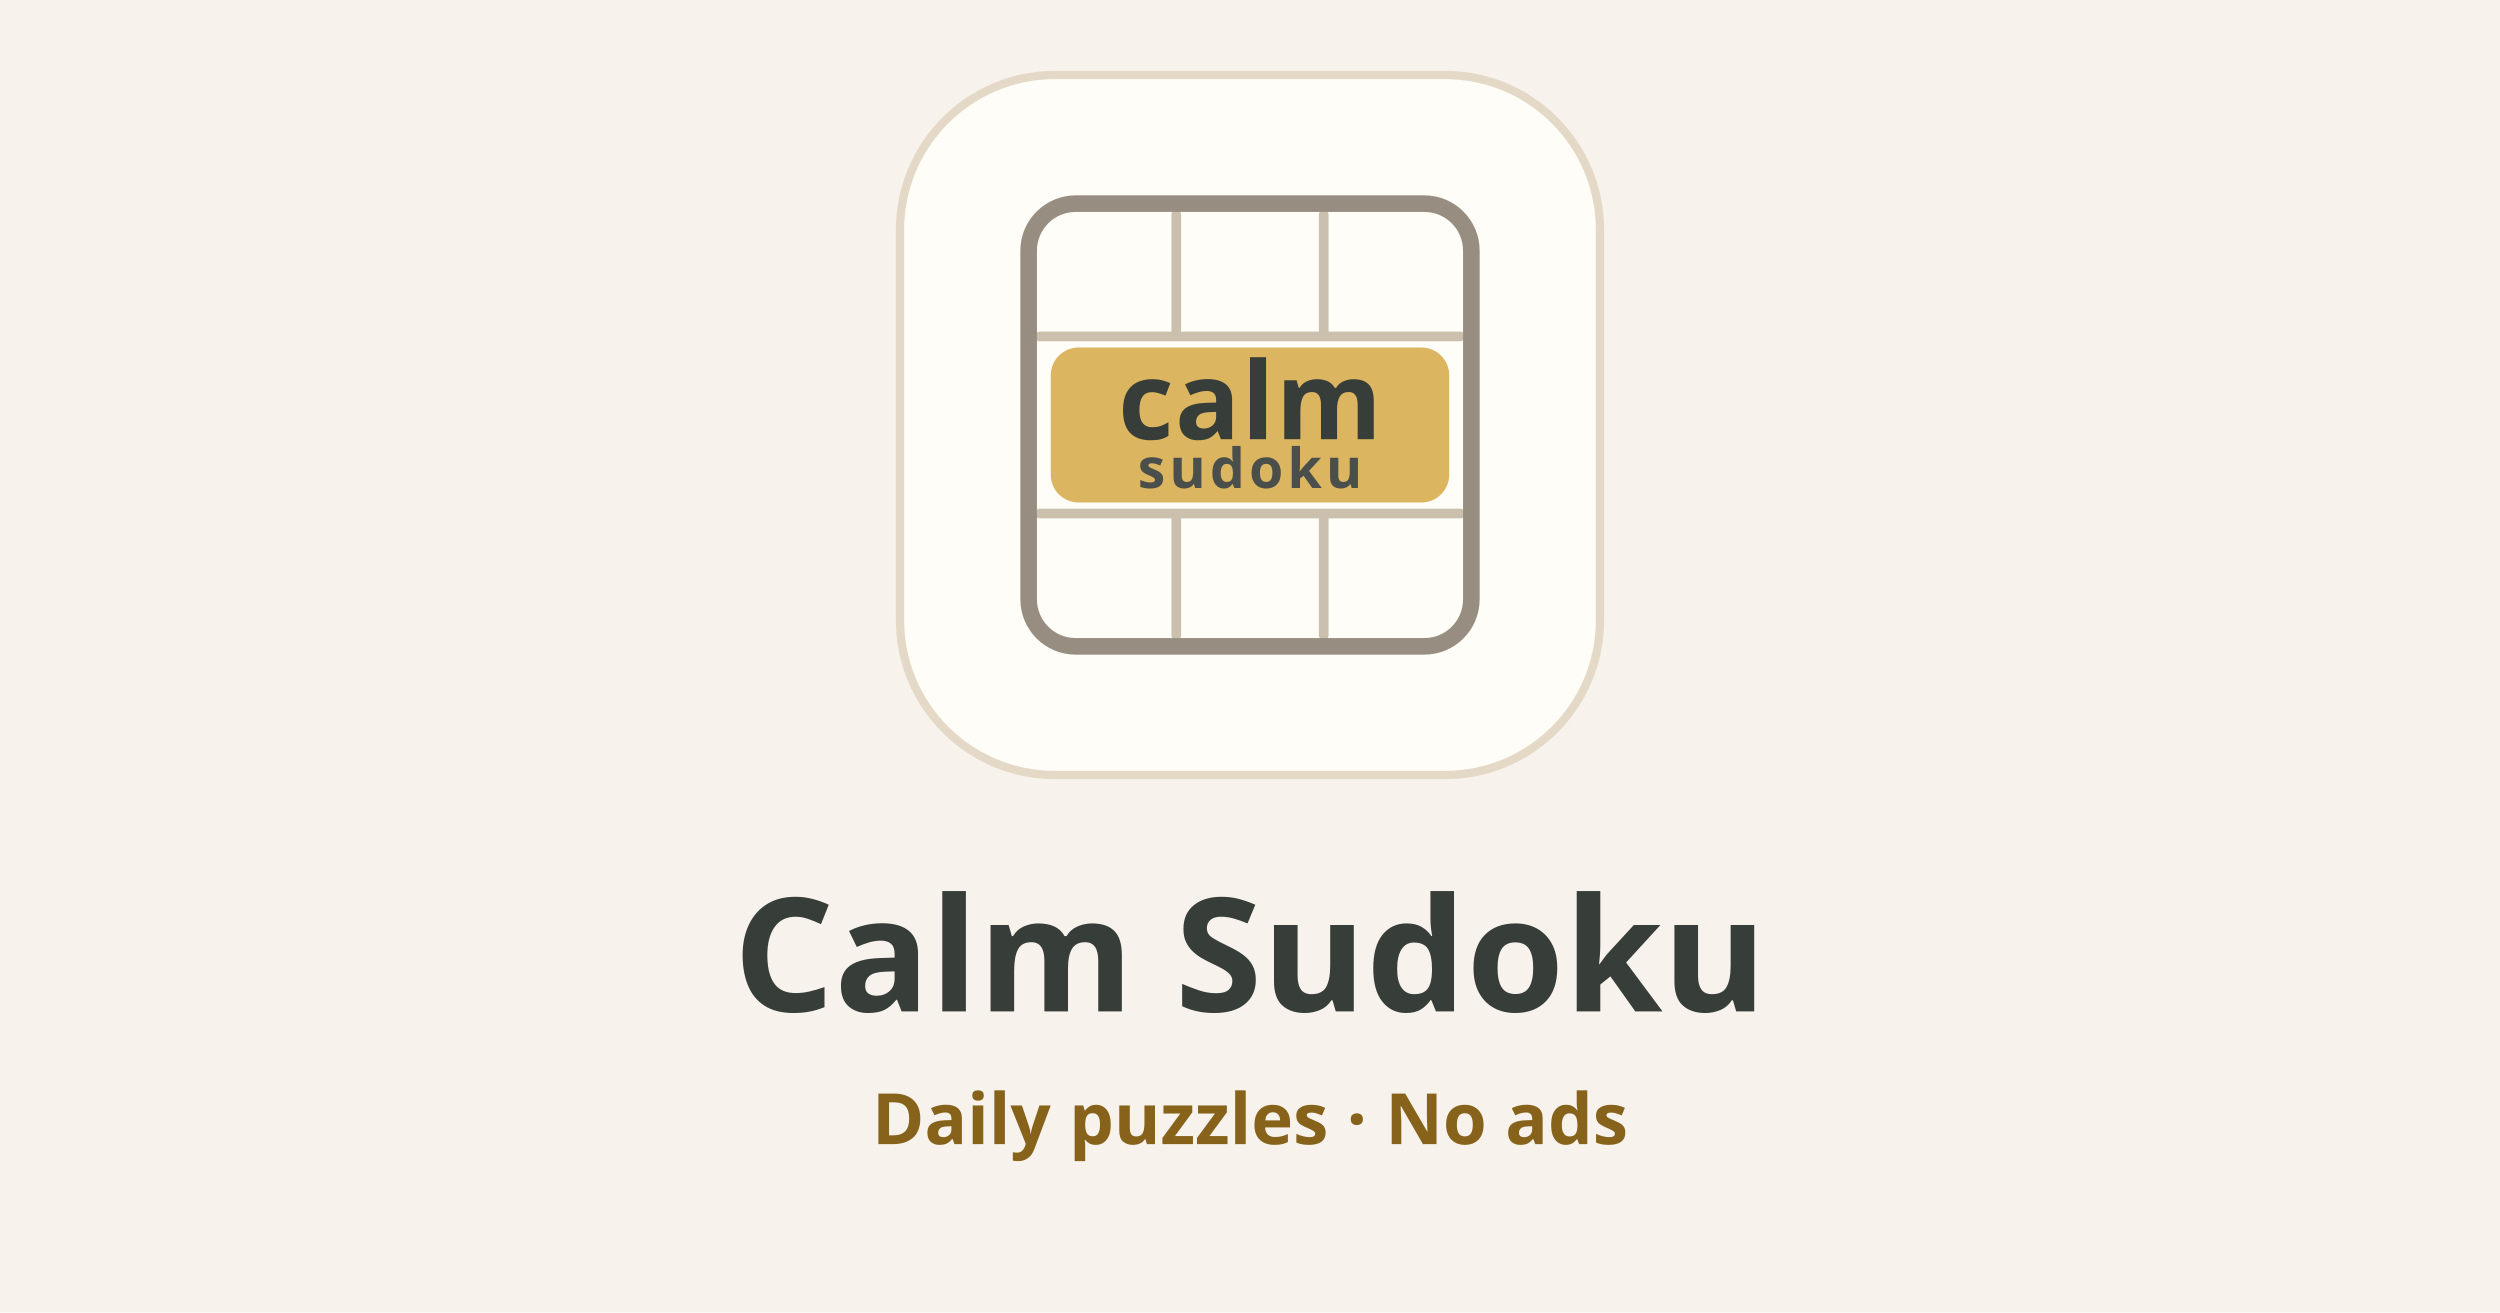
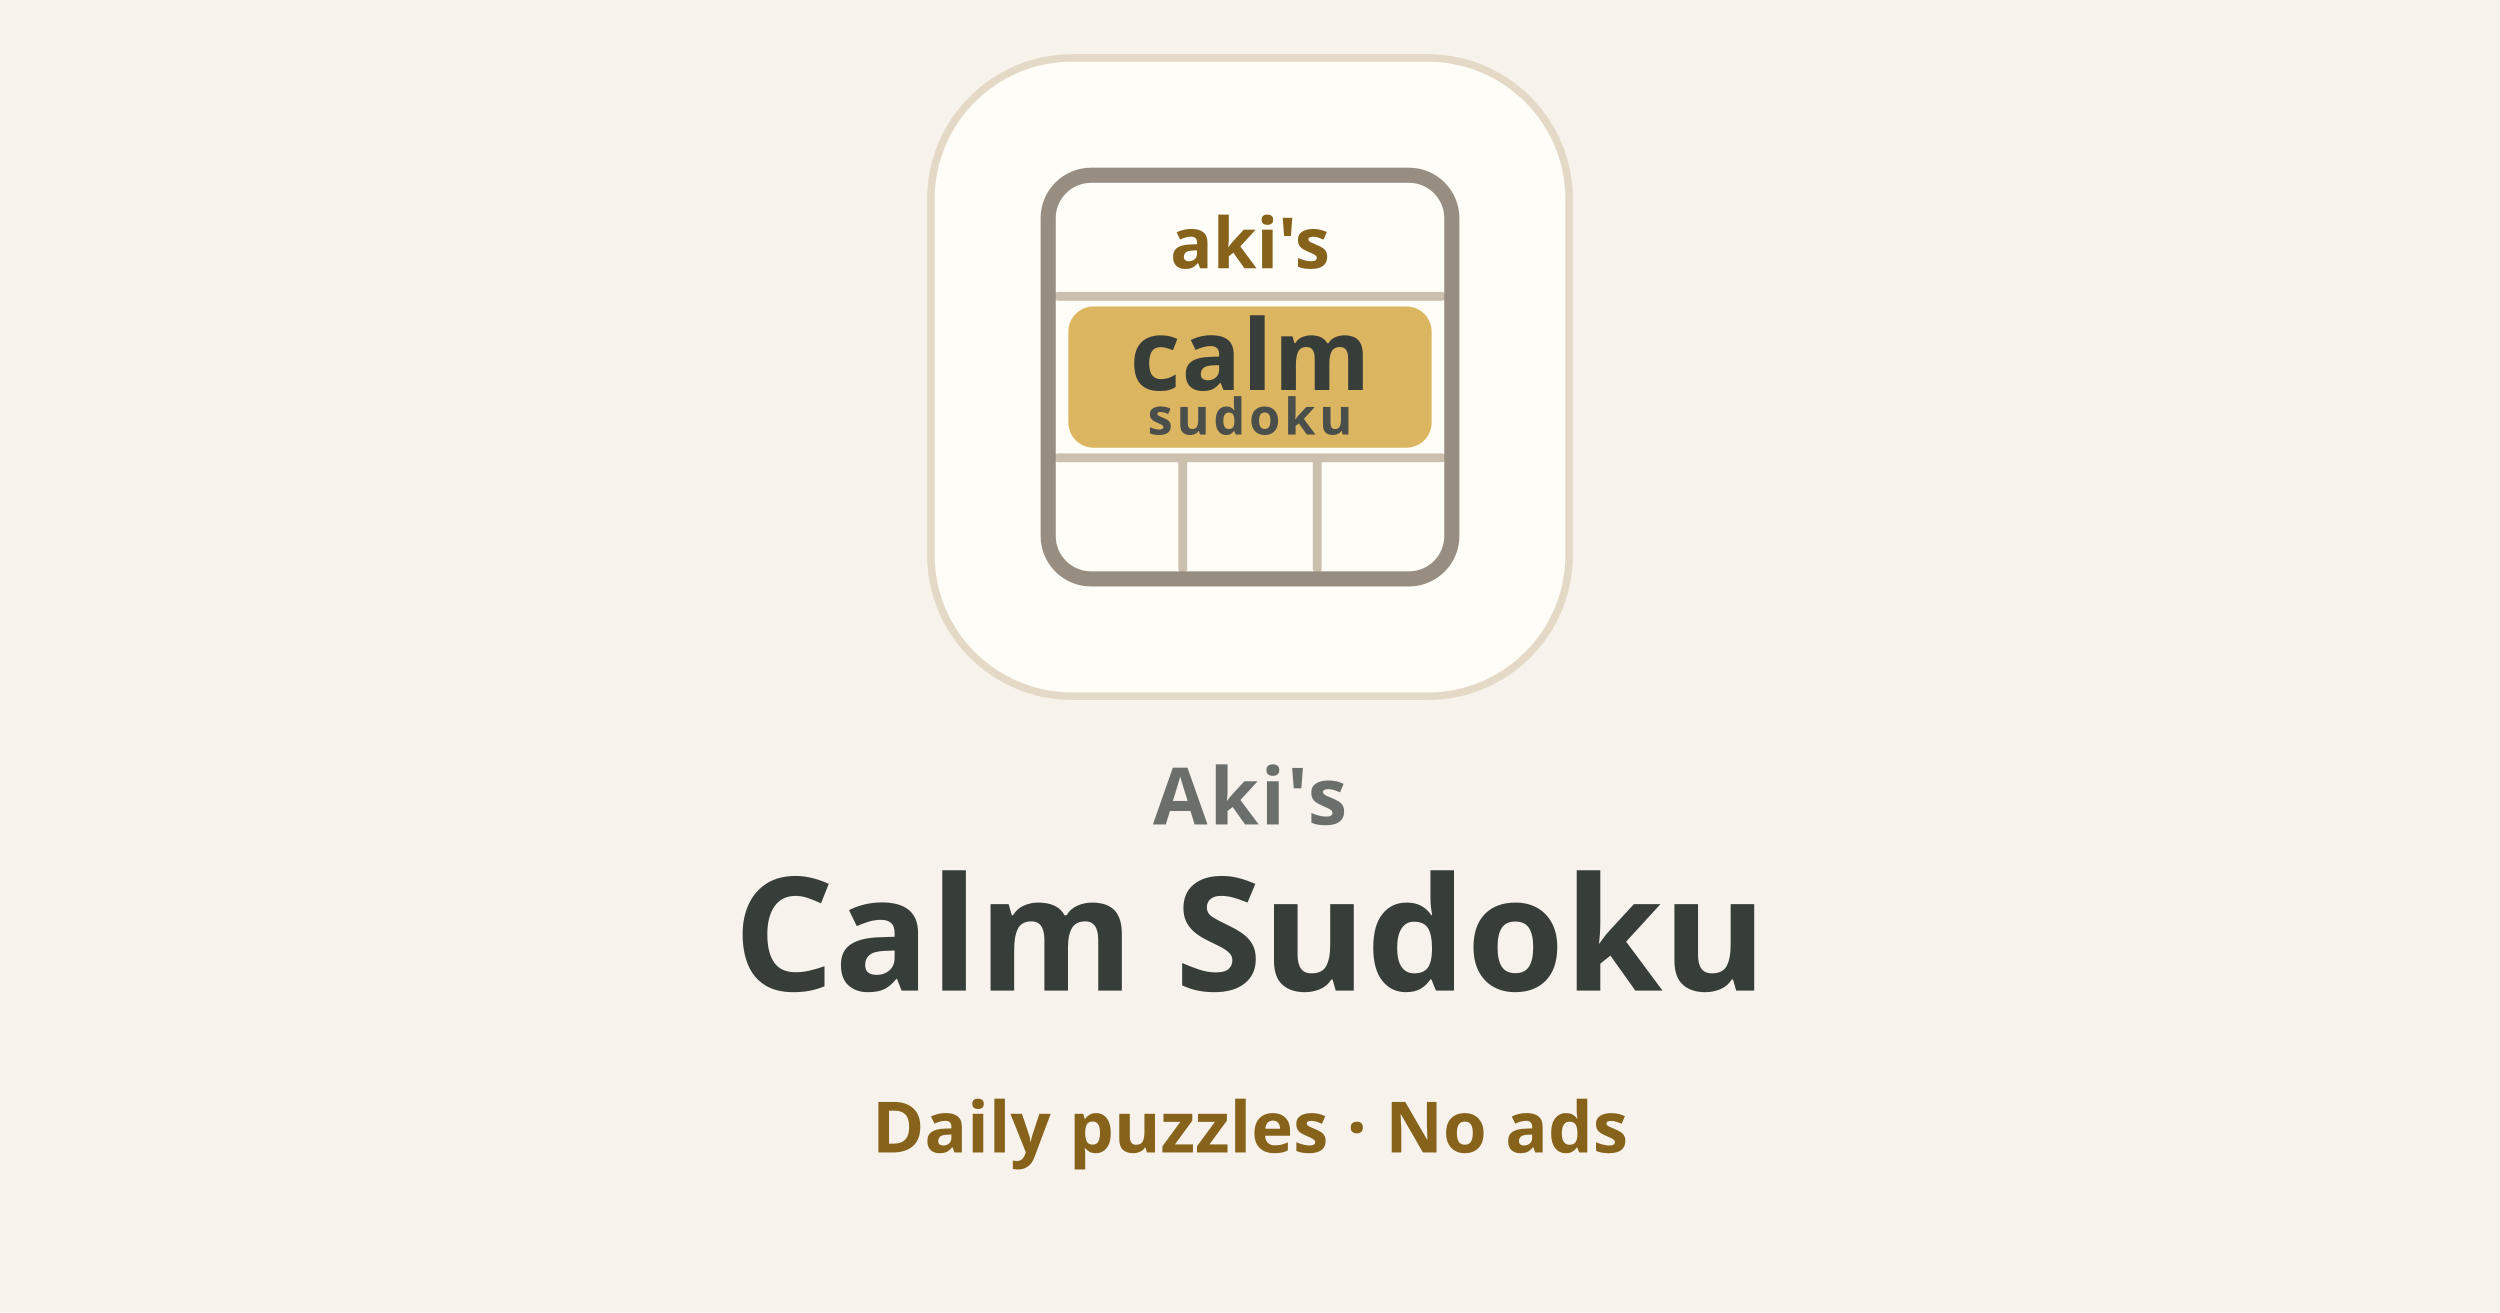
<svg xmlns="http://www.w3.org/2000/svg" viewBox="0 0 1200 630" width="1200" height="630">
  <style>@font-face { font-family: "Nunito"; src: url("../fonts/nunito-latin-variable.woff2") format("woff2"); font-weight: 200 1000; }</style>
  <rect width="1200" height="630" fill="#f7f3ec" />
-   <g transform="translate(430 34) scale(0.6640625)">
+   <g transform="translate(445 26) scale(0.6054688)">
    <rect x="3" y="3" width="506" height="506" rx="112" fill="#fffdf8" stroke="#e4d9c6" stroke-width="6" />
-     <path d="M202.7 104V192M309.3 104V192M202.7 320V408M309.3 320V408M104 192h304M104 320h304" stroke="#cbbfad" stroke-width="7" stroke-linecap="round" />
+     <path d="M202.7 320V408M309.3 320V408M104 192h304M104 320h304" stroke="#cbbfad" stroke-width="7" stroke-linecap="round" />
    <rect x="112" y="200" width="288" height="112" rx="20" fill="#dcb560" />
    <rect x="96" y="96" width="320" height="320" rx="34" fill="none" stroke="#978e81" stroke-width="12" />
    <text x="256" y="236" text-anchor="middle" dominant-baseline="central" font-family="Nunito" font-weight="800" font-size="78" letter-spacing="1" fill="#373d39">calm</text>
    <text x="256" y="286" text-anchor="middle" dominant-baseline="central" font-family="Nunito" font-weight="700" font-size="40" letter-spacing="3" fill="#4a4f4b">sudoku</text>
+     <text x="256" y="148" text-anchor="middle" dominant-baseline="central" font-family="Nunito" font-weight="800" font-size="56" fill="#86621a">aki's</text>
  </g>
-   <text x="600" y="456" text-anchor="middle" dominant-baseline="central" font-family="Nunito" font-weight="800" font-size="76" fill="#373d39">Calm Sudoku</text>
-   <text x="600" y="536" text-anchor="middle" dominant-baseline="central" font-family="Nunito" font-weight="700" font-size="34" fill="#86621a">Daily puzzles · No ads</text>
+   <text x="600" y="381" text-anchor="middle" dominant-baseline="central" font-family="Nunito" font-weight="700" font-size="38" letter-spacing="1" fill="#6b6f6b">Aki's</text>
+   <text x="600" y="446" text-anchor="middle" dominant-baseline="central" font-family="Nunito" font-weight="800" font-size="76" fill="#373d39">Calm Sudoku</text>
+   <text x="600" y="540" text-anchor="middle" dominant-baseline="central" font-family="Nunito" font-weight="700" font-size="34" fill="#86621a">Daily puzzles · No ads</text>
</svg>
